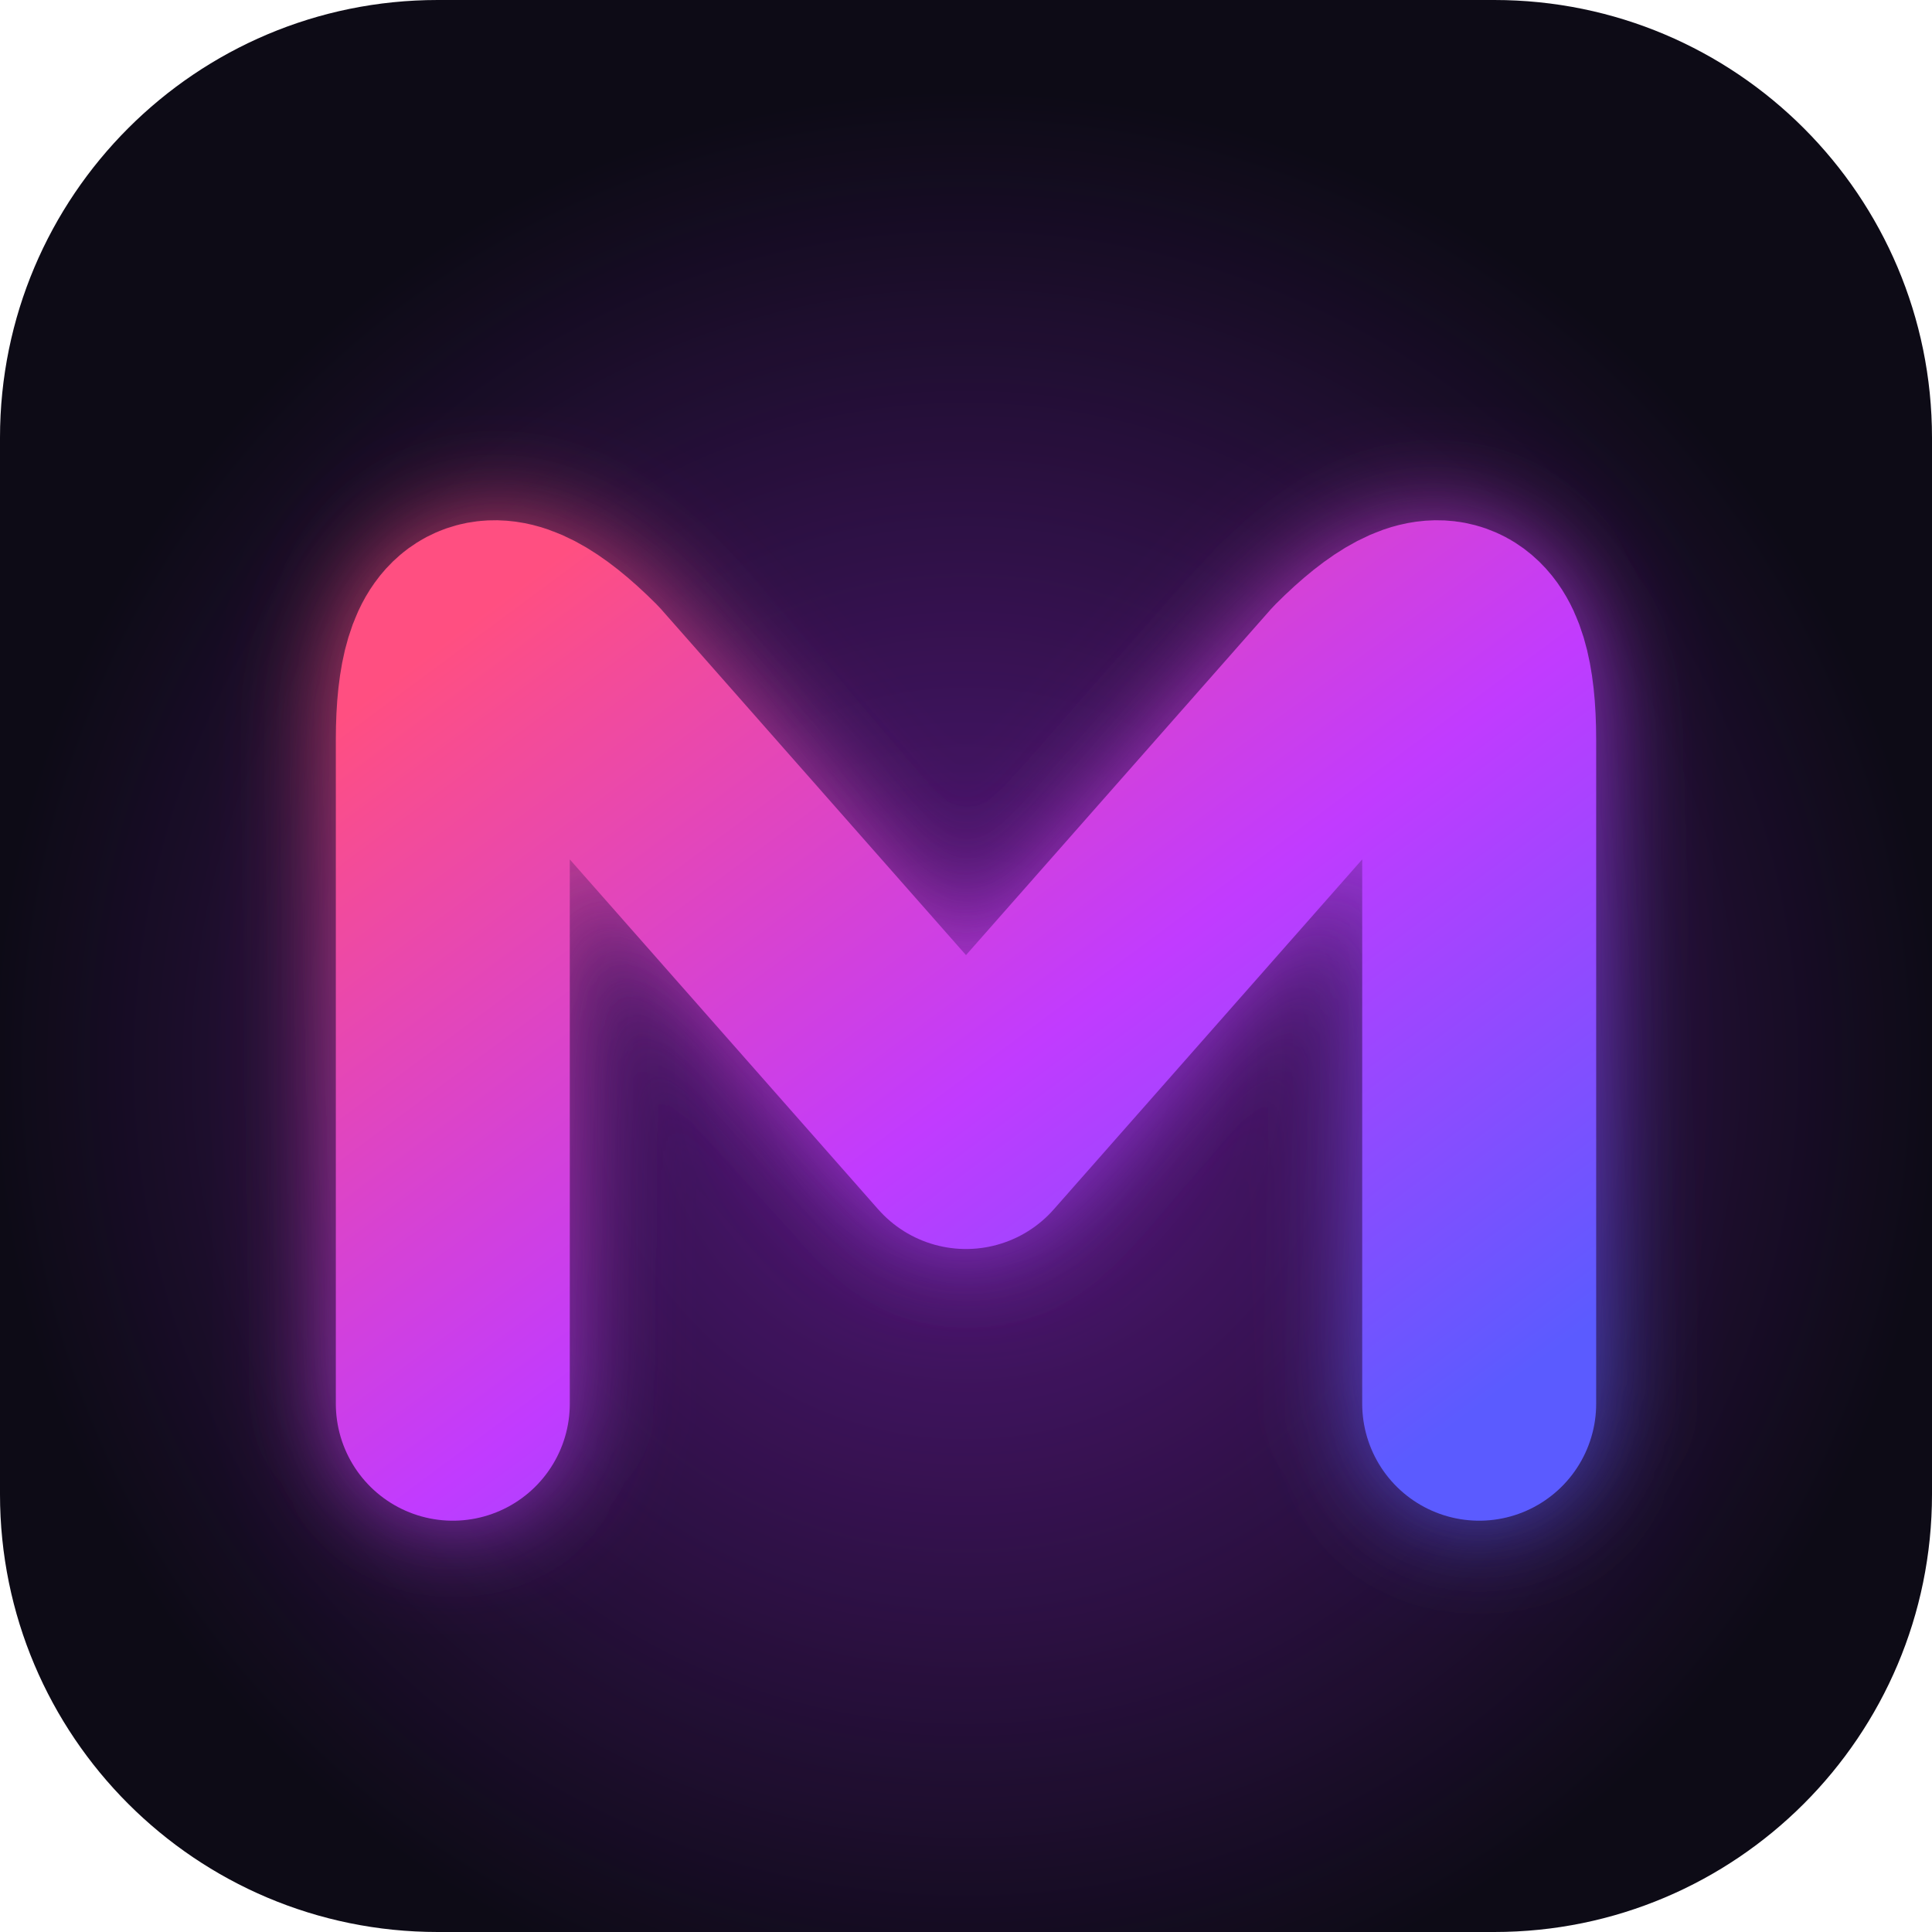
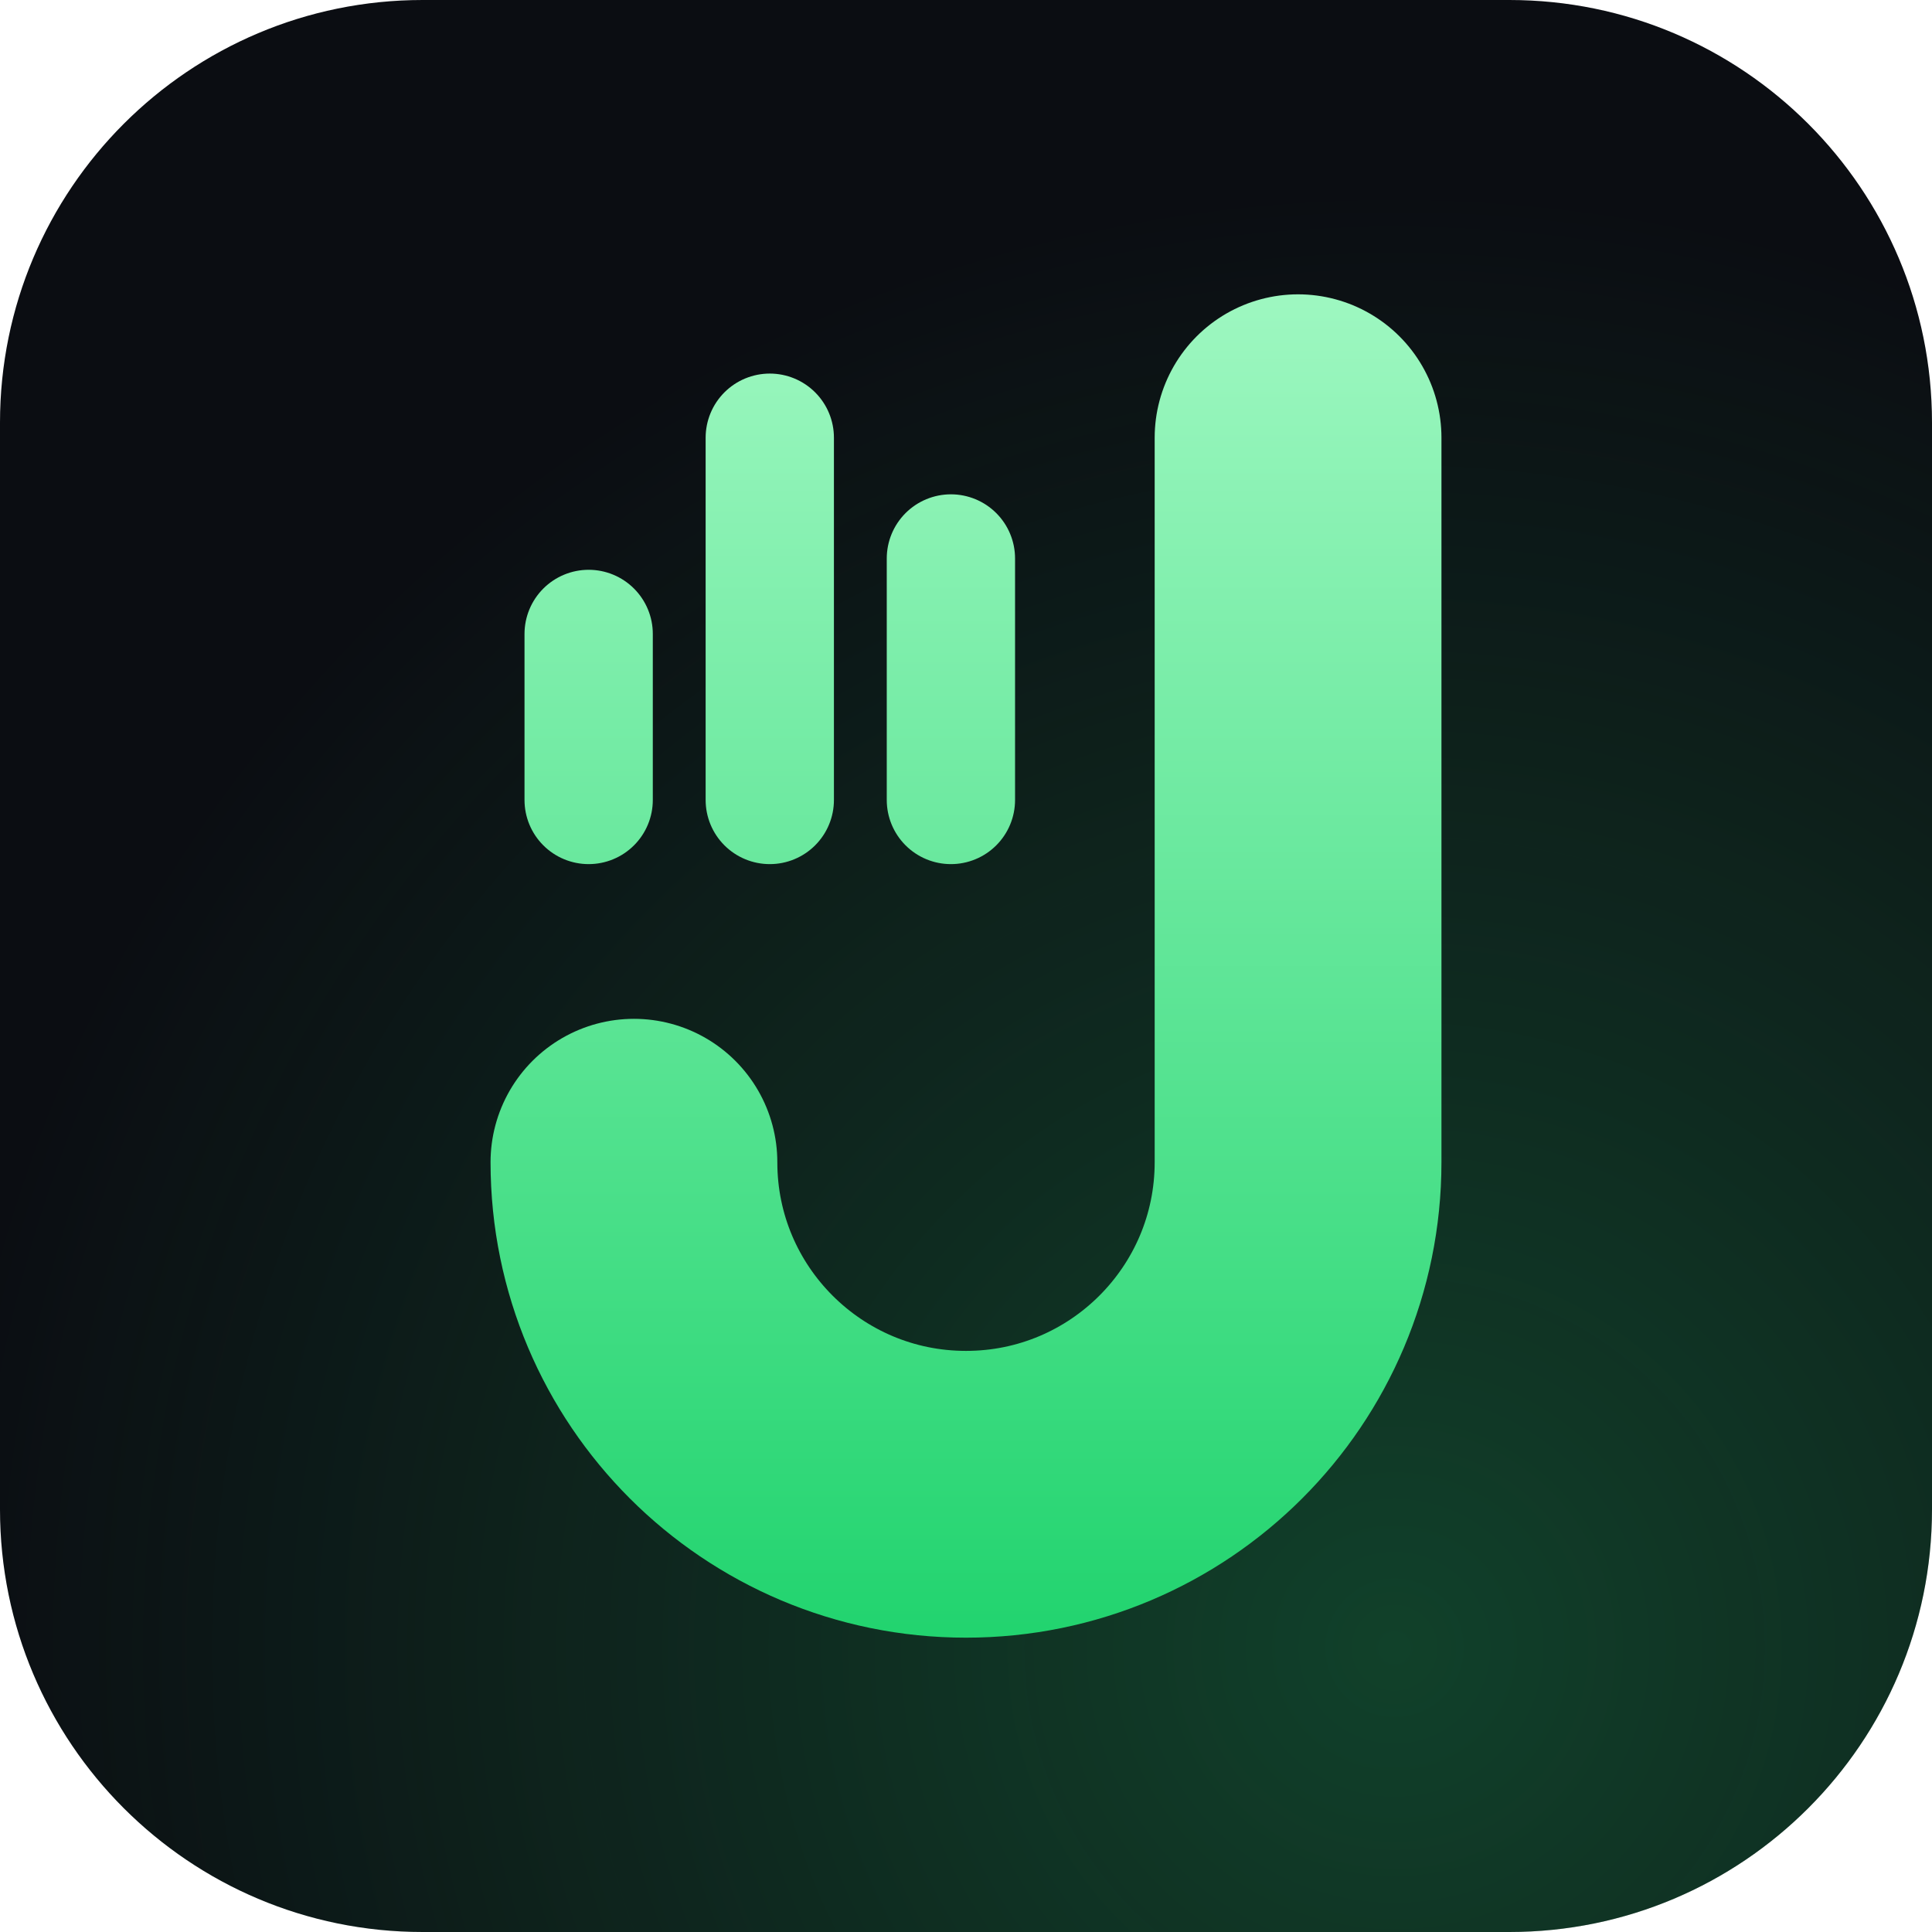
<svg xmlns="http://www.w3.org/2000/svg" viewBox="0 0 512 512">
  <defs>
-     <linearGradient id="ink" x1="0" y1="0" x2="1" y2="1">
-       <stop offset="0" stop-color="#ff4f81" />
-       <stop offset="0.55" stop-color="#c13bff" />
-       <stop offset="1" stop-color="#5b5bff" />
+     <linearGradient id="green" gradientUnits="userSpaceOnUse" x1="0" y1="10" x2="0" y2="54">
+       <stop offset="0" stop-color="#9DF7C0" />
+       <stop offset="1" stop-color="#22D46F" />
    </linearGradient>
-     <radialGradient id="glow" cx="0.5" cy="0.55" r="0.5">
-       <stop offset="0" stop-color="#b026ff" stop-opacity="0.45" />
-       <stop offset="1" stop-color="#b026ff" stop-opacity="0" />
+     <radialGradient id="glow" cx="0.72" cy="0.85" r="0.75">
+       <stop offset="0" stop-color="#22D46F" stop-opacity="0.26" />
+       <stop offset="1" stop-color="#22D46F" stop-opacity="0" />
    </radialGradient>
-     <filter id="soft" x="-30%" y="-30%" width="160%" height="160%">
-       <feGaussianBlur stdDeviation="14" />
-     </filter>
  </defs>
-   <rect width="512" height="512" rx="116" fill="#0d0b16" />
-   <rect width="512" height="512" rx="116" fill="url(#glow)" />
-   <g transform="">
-     <path d="M120 372 L120 196 Q120 150 152 182 L256 300 L360 182 Q392 150 392 196 L392 372" fill="none" stroke="url(#ink)" stroke-width="62" stroke-linecap="round" stroke-linejoin="round" filter="url(#soft)" opacity="0.8" />
-     <path d="M120 372 L120 196 Q120 150 152 182 L256 300 L360 182 Q392 150 392 196 L392 372" fill="none" stroke="url(#ink)" stroke-width="62" stroke-linecap="round" stroke-linejoin="round" />
+   <rect width="512" height="512" rx="112" fill="#0B0D12" />
+   <rect width="512" height="512" rx="112" fill="url(#glow)" />
+   <g transform="scale(8)">
+     <path d="M43 14.5 V38.5 A11 11 0 0 1 21 38.5" fill="none" stroke="url(#green)" stroke-width="9.5" stroke-linecap="round" />
+     <path d="M19.5 26.5 V21 M25.5 26.5 V14.5 M31.5 26.5 V18.5" fill="none" stroke="url(#green)" stroke-width="4.25" stroke-linecap="round" />
  </g>
</svg>
